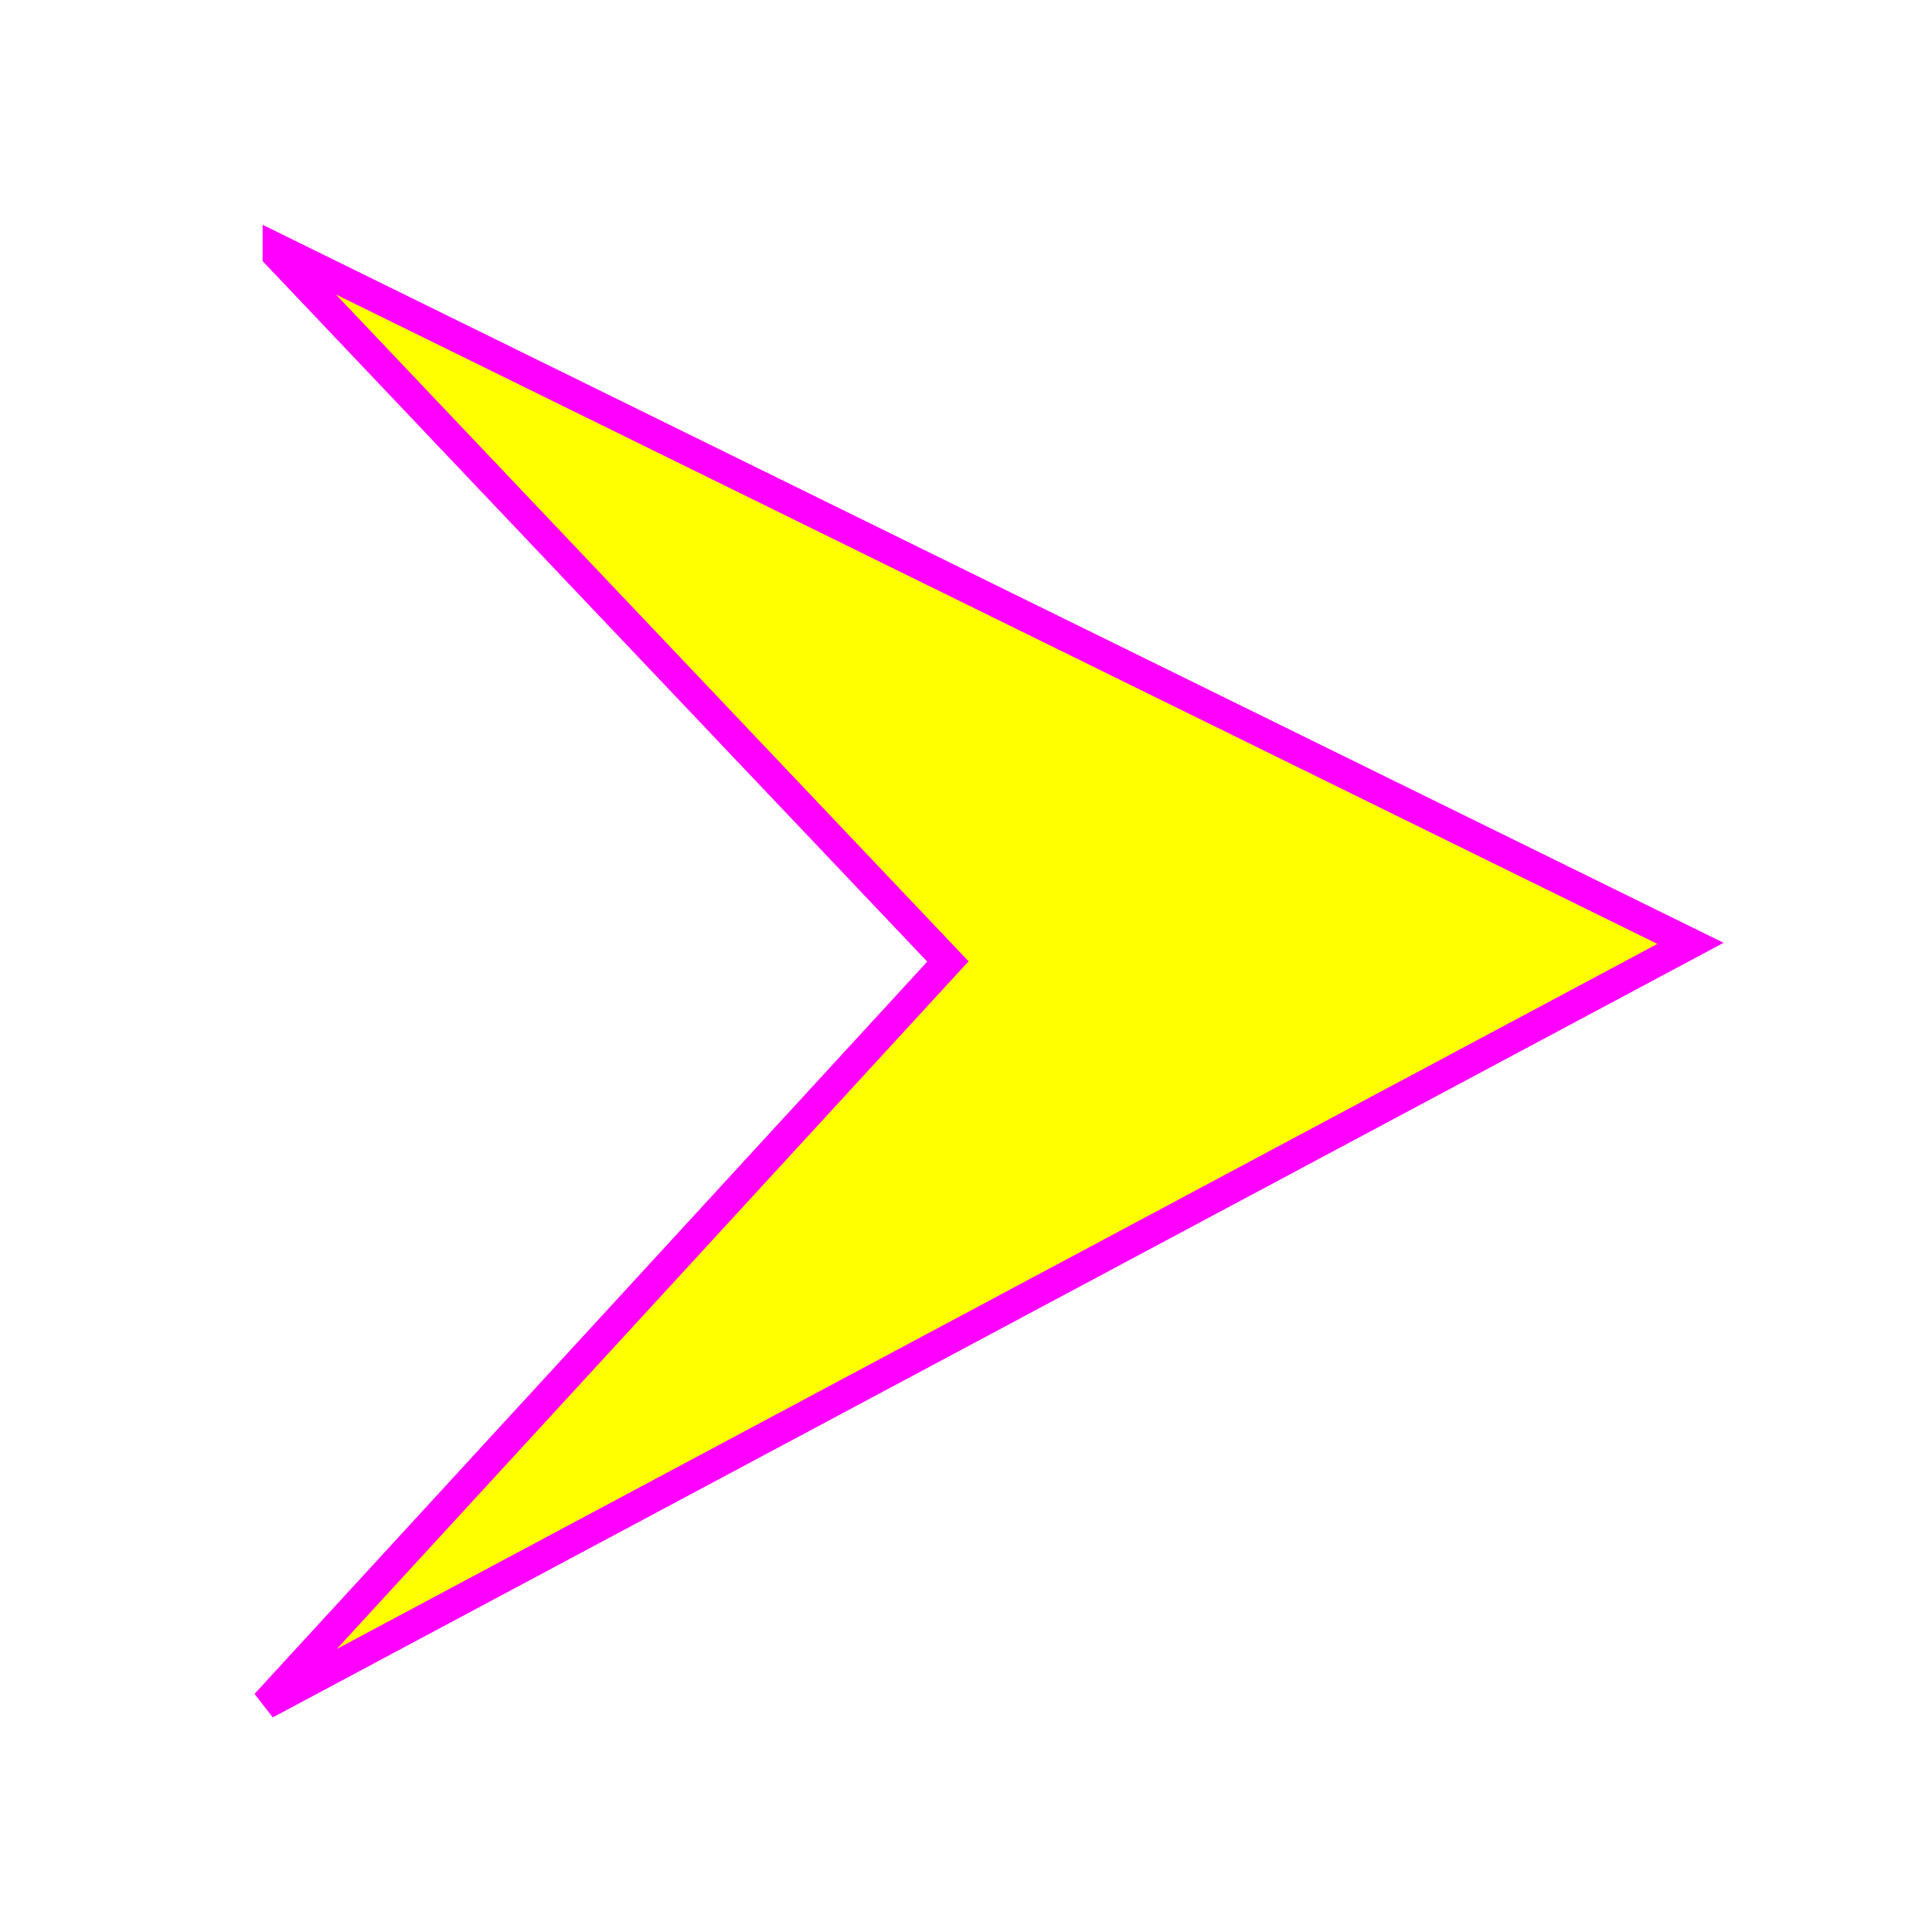
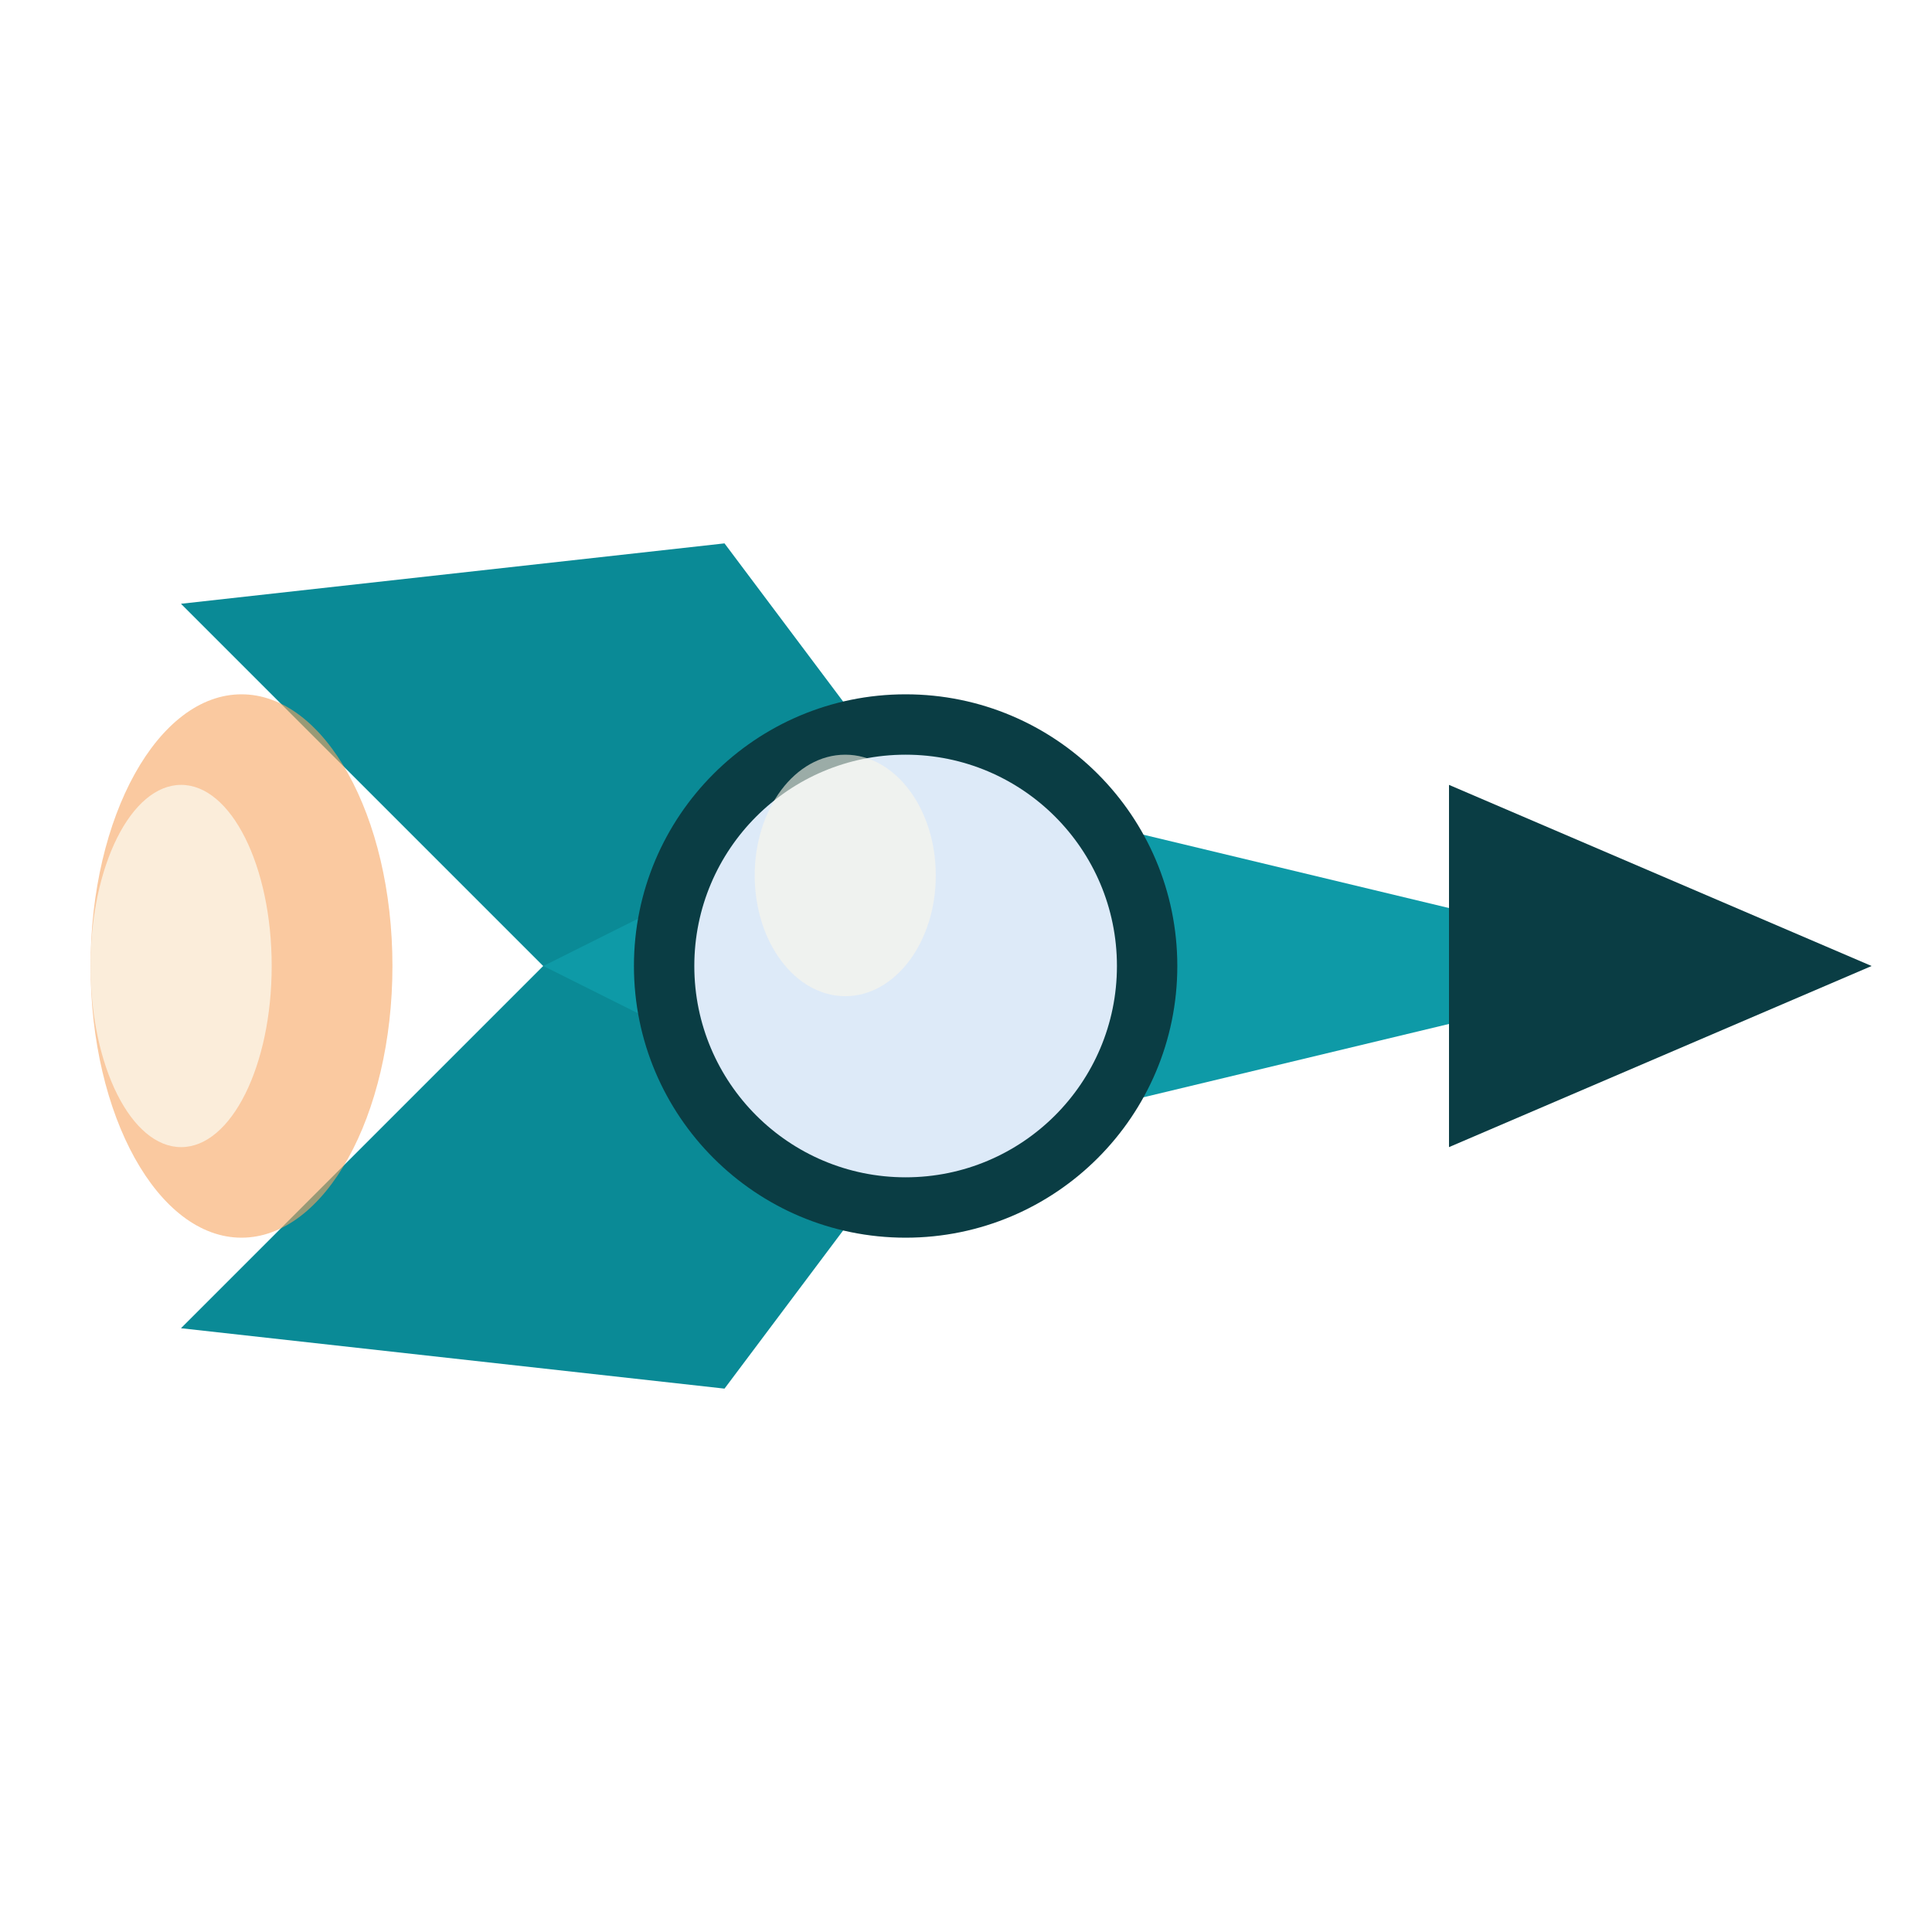
<svg xmlns="http://www.w3.org/2000/svg" width="64" height="64" viewBox="0 0 64 64">
-   <polygon points="9.2,8.25 56,31.25 8.8,56.45 31.4,31.85 9.2,8.45 9.2,8.45" fill="#ffff00" stroke="#ff00ff" stroke-width="1" stroke-linecap="round" />
+   <polygon points="6,20 56,32 6,44 18,32" fill="#0e9aa7" />
+   <polygon points="48,26 62,32 48,38" fill="#0a3d44" />
+   <polygon points="6,20 24,18 30,26 18,32" fill="#0a8a96" />
+   <polygon points="6,44 24,46 30,38 18,32" fill="#0a8a96" />
+   <circle cx="30" cy="32" r="9" fill="#0a3d44" />
+   <circle cx="30" cy="32" r="7" fill="#ddeaf8" />
+   <ellipse cx="28" cy="29" rx="3" ry="4" fill="#fbf6e9" opacity="0.6" />
+   <ellipse cx="8" cy="32" rx="5" ry="9" fill="#f6a560" opacity="0.6" />
+   <ellipse cx="6" cy="32" rx="3" ry="6" fill="#fbf6e9" opacity="0.8" />
</svg>
